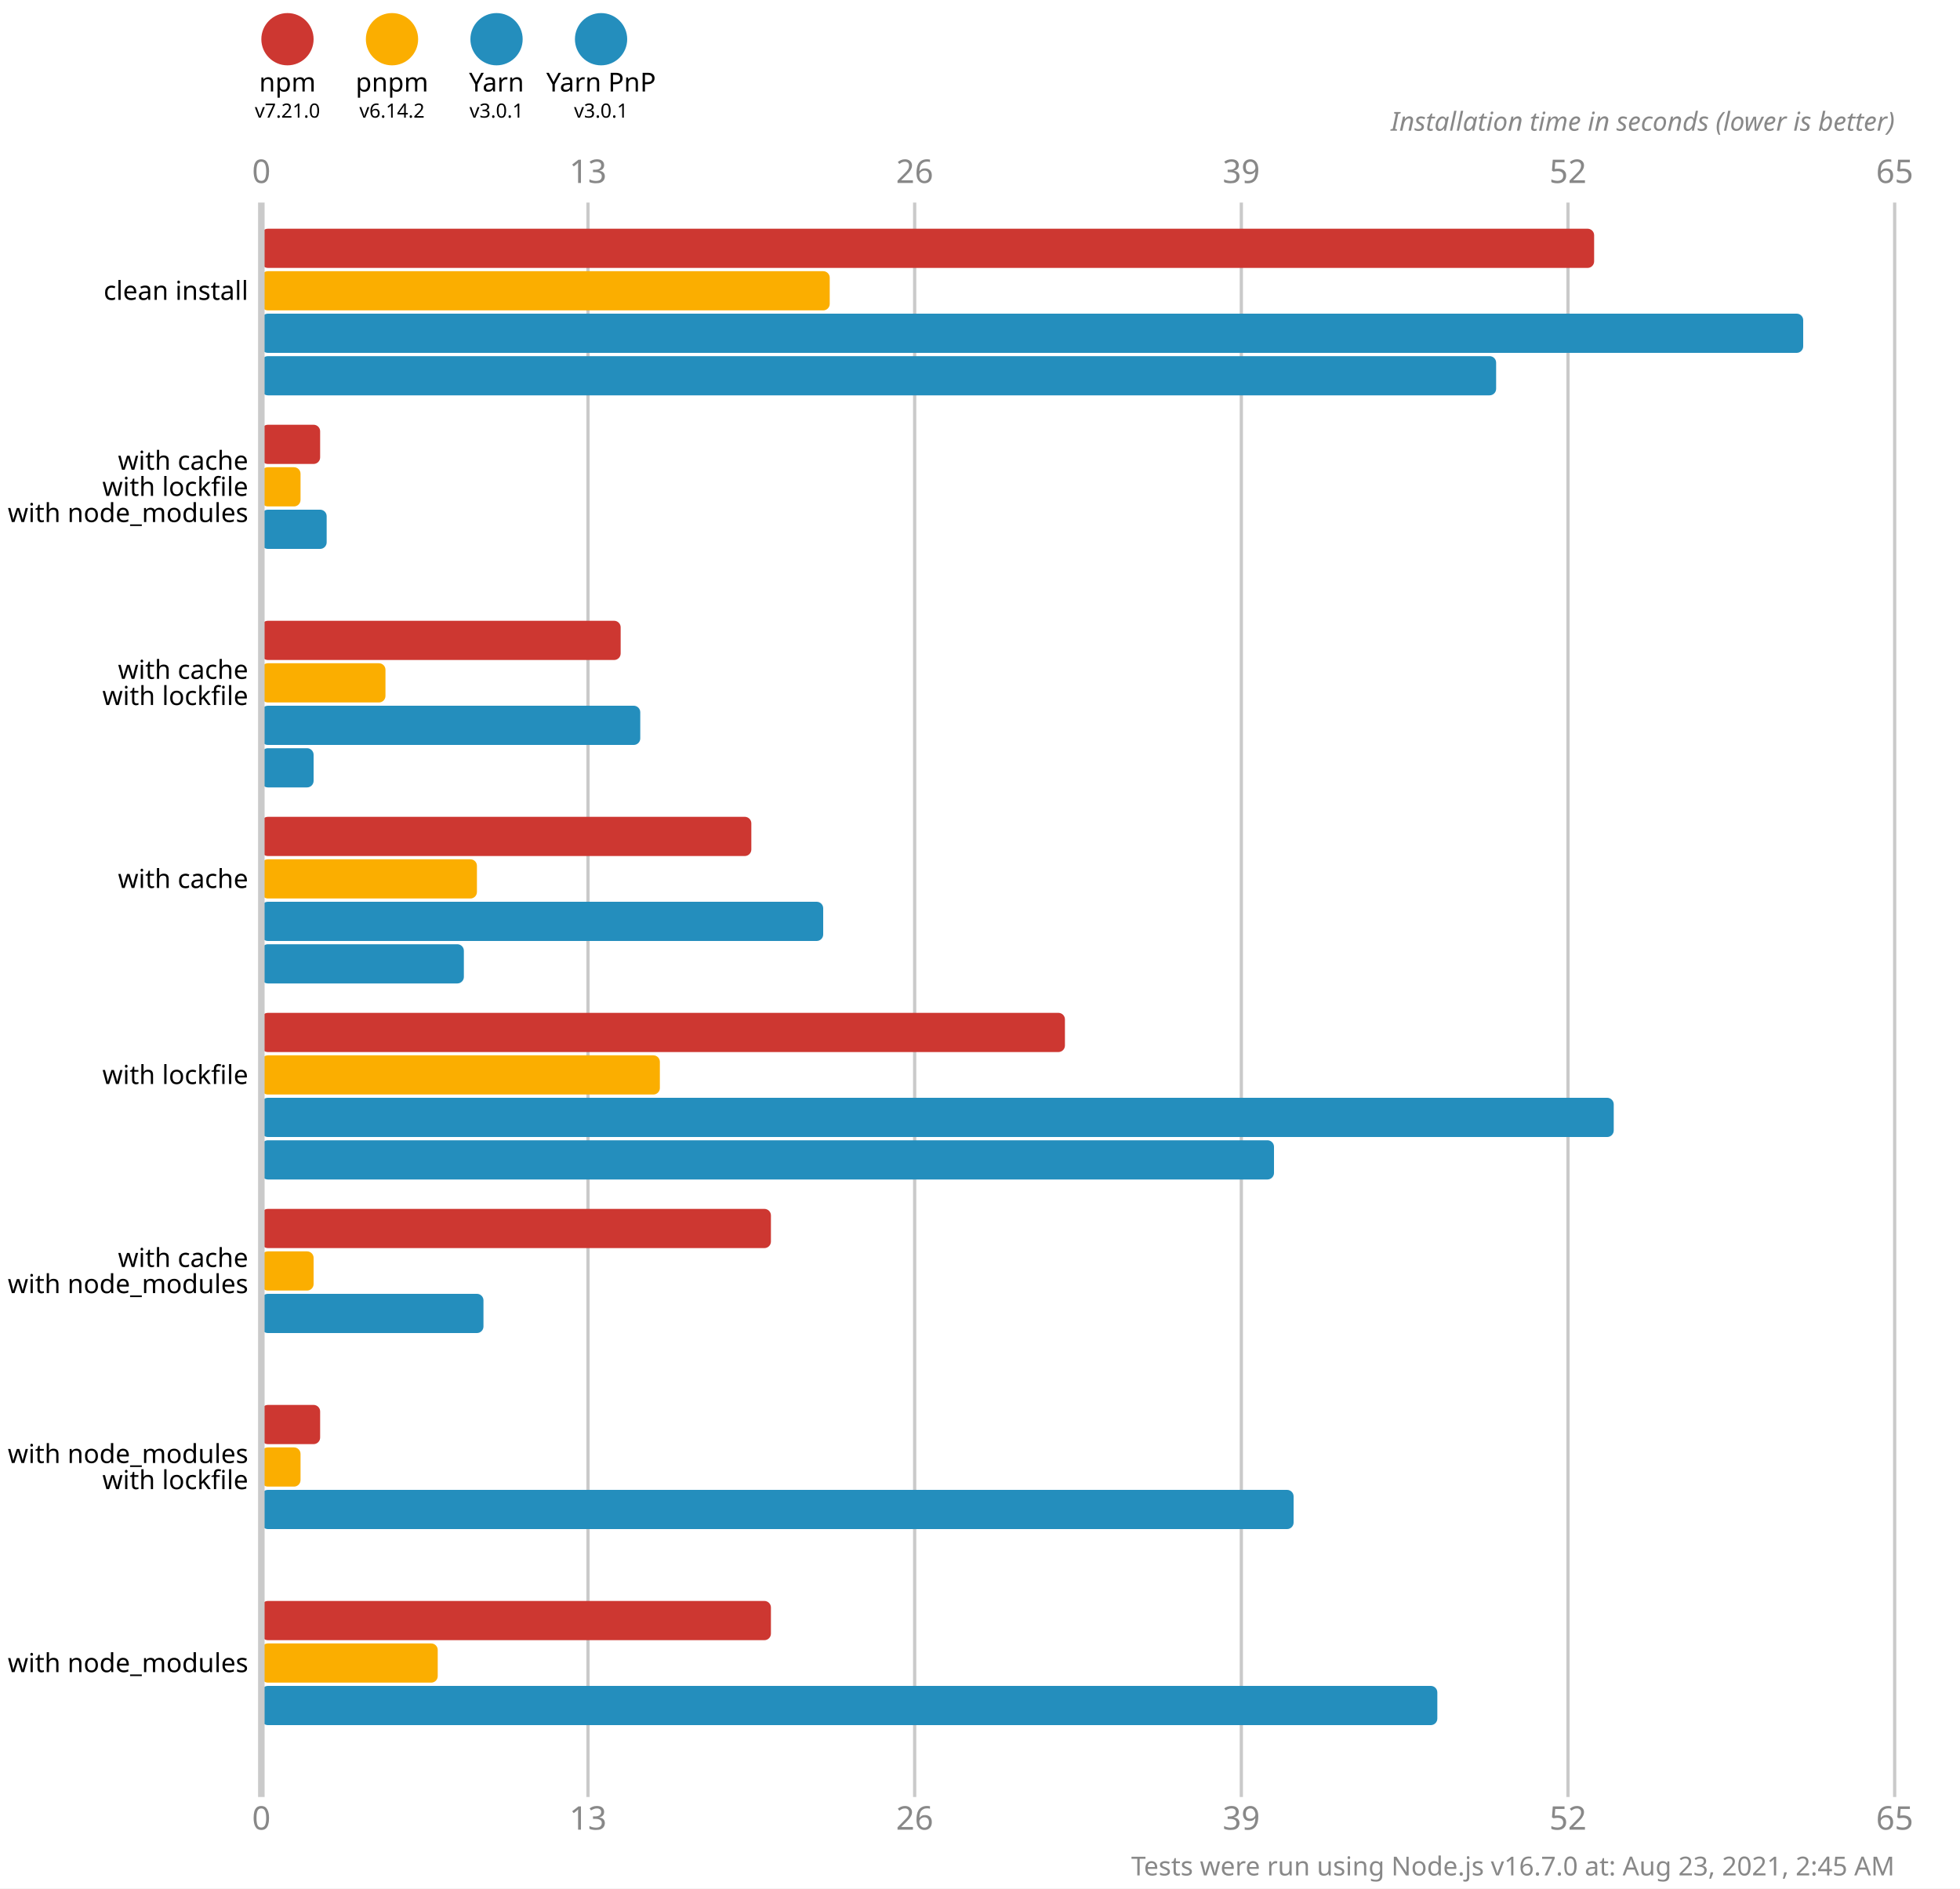
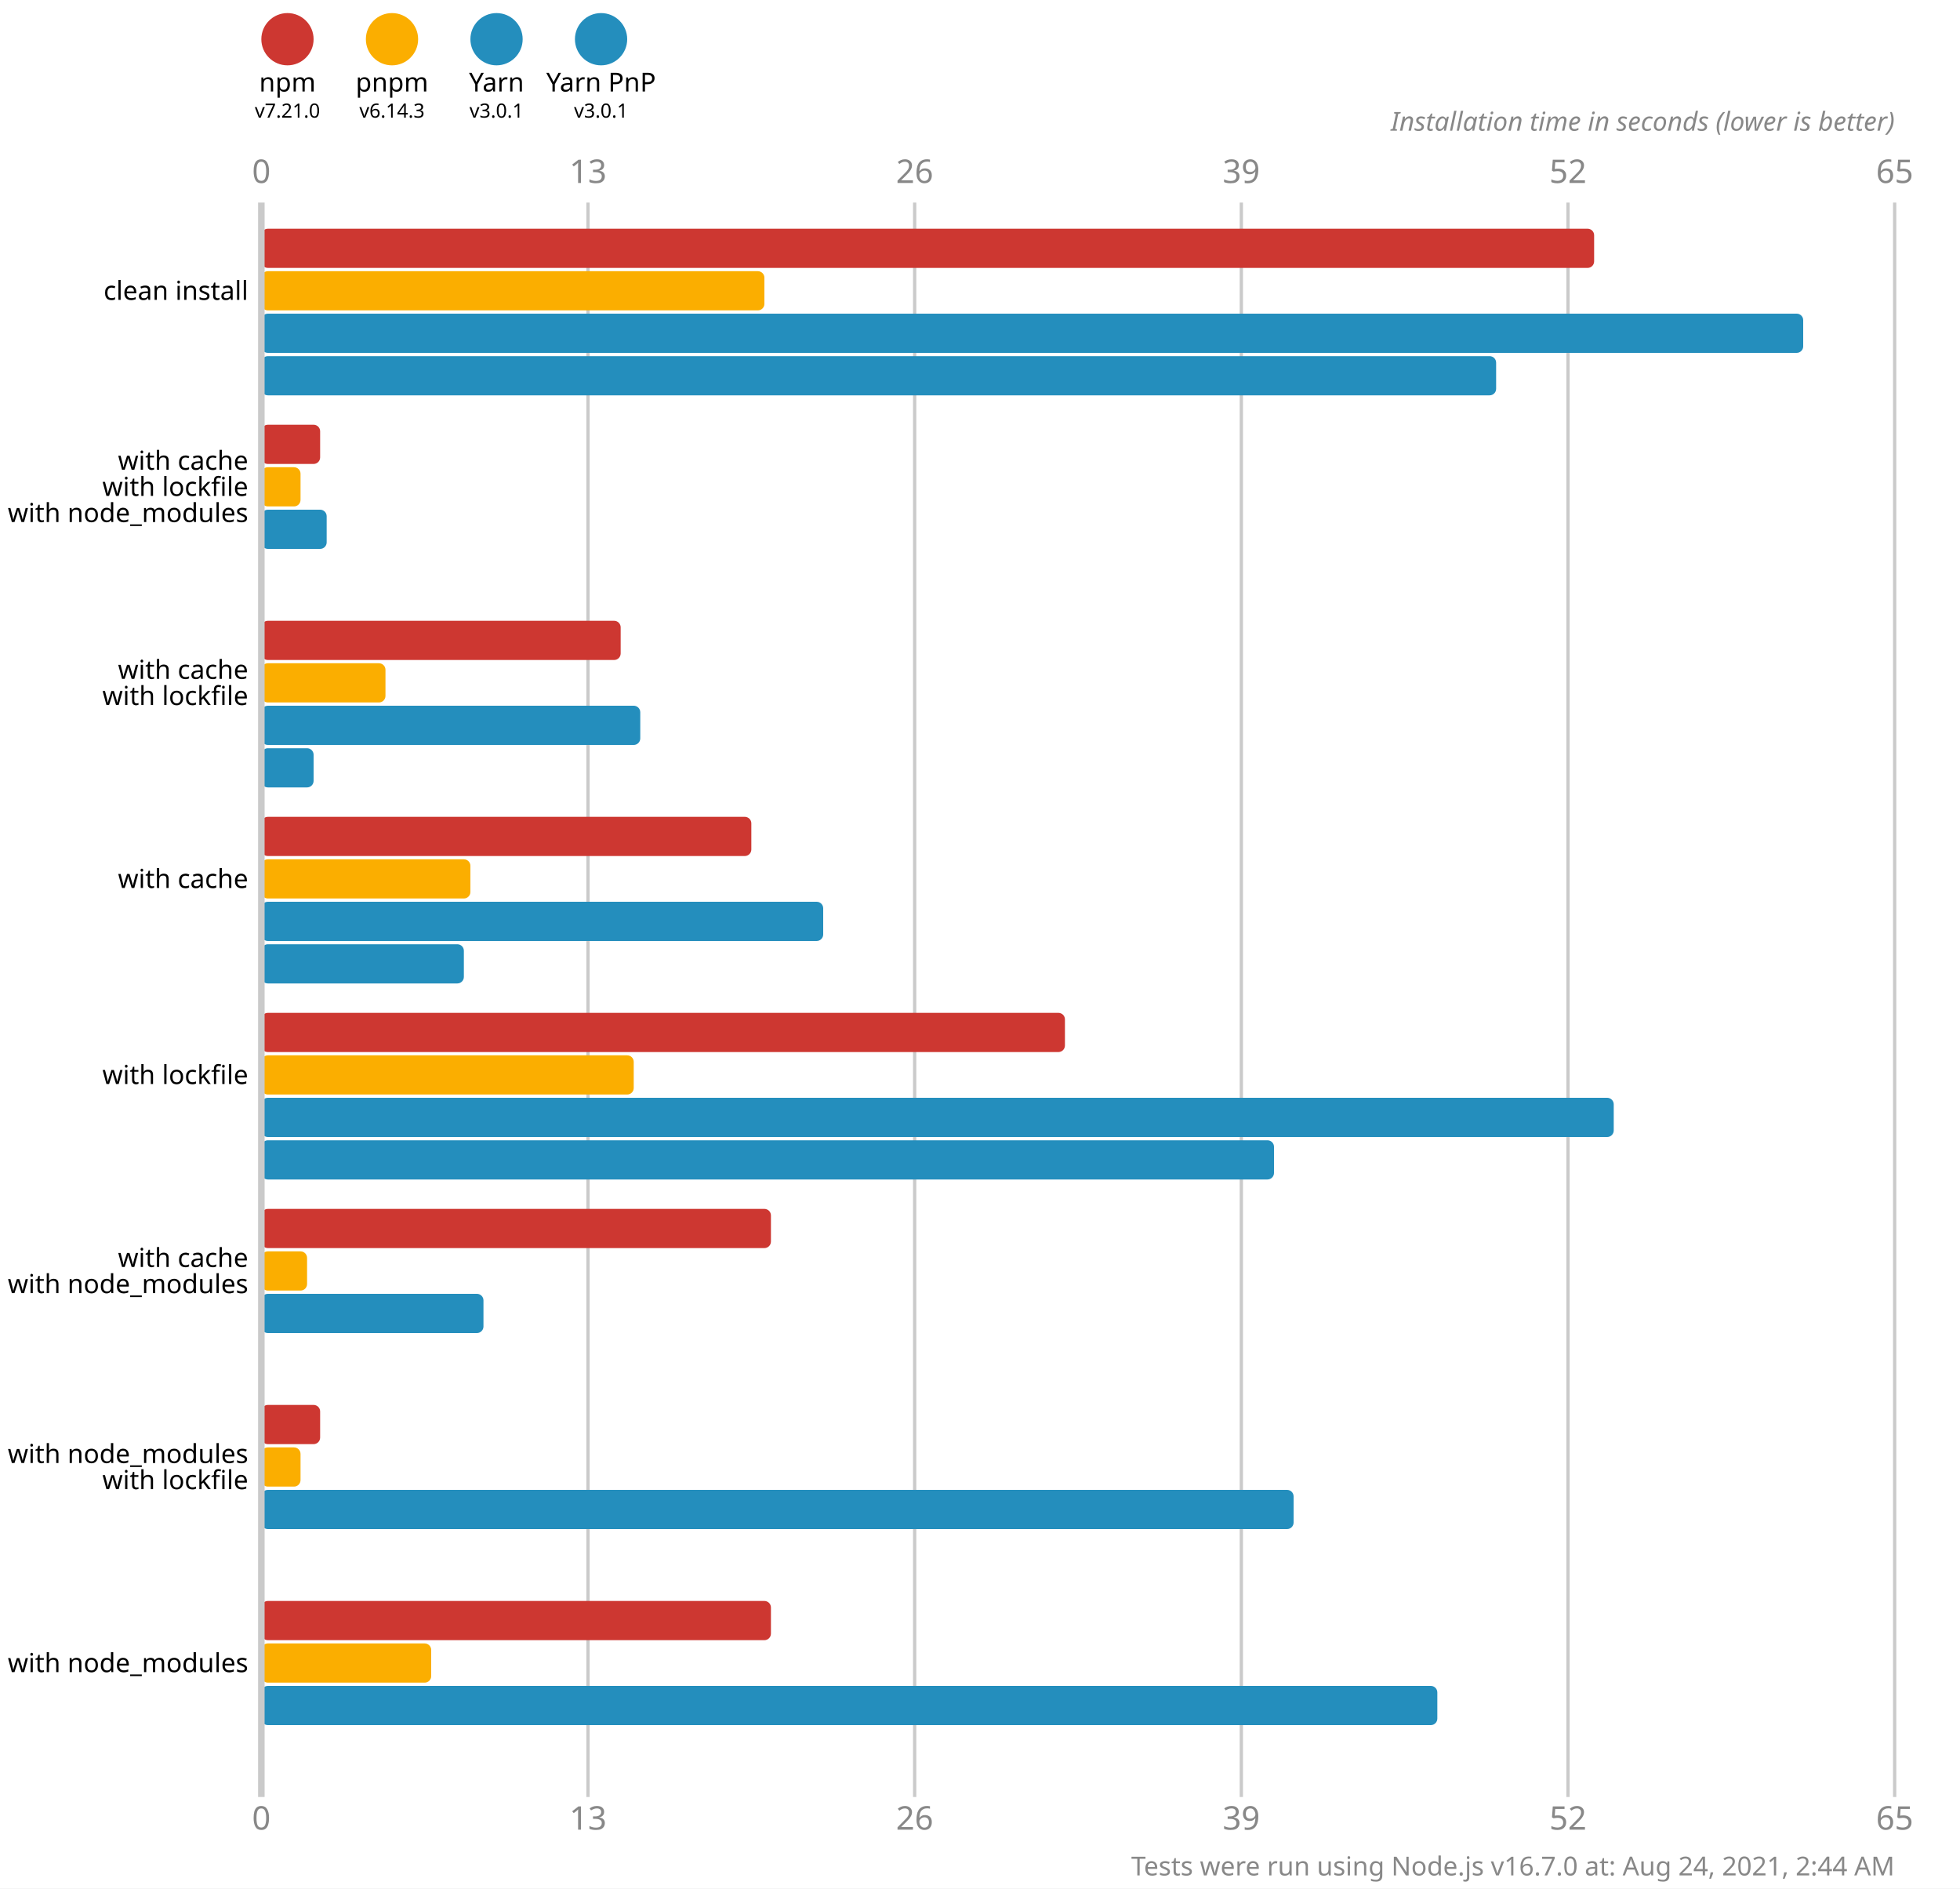
<svg xmlns="http://www.w3.org/2000/svg" version="1.1" viewBox="0 0 300 289">
  <style>
    .font { font-family: sans-serif; }
    .s3 { font-size: 3px; }
    .s4 { font-size: 4px; }
    .s5 { font-size: 5px; }
    .line { stroke: #cacaca; }
    .width { stroke-width: 0.5; }
    .text { fill: #888; }
  </style>
  <rect x="0" y="0" width="300" height="289" fill="#fff" />
  <circle cx="44" cy="6" r="4" fill="#cd3731" />
  <text x="44" y="14" class="font s4" text-anchor="middle">npm</text>
  <text x="44" y="18" class="font s3" text-anchor="middle">v7.21.0</text>
  <circle cx="60" cy="6" r="4" fill="#fbae00" />
  <text x="60" y="14" class="font s4" text-anchor="middle">pnpm</text>
-   <text x="60" y="18" class="font s3" text-anchor="middle">v6.14.2</text>
+   <text x="60" y="18" class="font s3" text-anchor="middle">v6.14.3</text>
  <circle cx="76" cy="6" r="4" fill="#248ebd" />
  <text x="76" y="14" class="font s4" text-anchor="middle">Yarn</text>
  <text x="76" y="18" class="font s3" text-anchor="middle">v3.0.1</text>
  <circle cx="92" cy="6" r="4" fill="#248ebd" />
  <text x="92" y="14" class="font s4" text-anchor="middle">Yarn PnP</text>
  <text x="92" y="18" class="font s3" text-anchor="middle">v3.0.1</text>
  <text x="40" y="28" class="font s5 text" text-anchor="middle">0</text>
  <text x="40" y="280" class="font s5 text" text-anchor="middle">0</text>
  <line x1="90" y1="31" x2="90" y2="275" class="line width" />
  <text x="90" y="28" class="font s5 text" text-anchor="middle">13</text>
  <text x="90" y="280" class="font s5 text" text-anchor="middle">13</text>
  <line x1="140" y1="31" x2="140" y2="275" class="line width" />
  <text x="140" y="28" class="font s5 text" text-anchor="middle">26</text>
  <text x="140" y="280" class="font s5 text" text-anchor="middle">26</text>
  <line x1="190" y1="31" x2="190" y2="275" class="line width" />
  <text x="190" y="28" class="font s5 text" text-anchor="middle">39</text>
  <text x="190" y="280" class="font s5 text" text-anchor="middle">39</text>
  <line x1="240" y1="31" x2="240" y2="275" class="line width" />
  <text x="240" y="28" class="font s5 text" text-anchor="middle">52</text>
  <text x="240" y="280" class="font s5 text" text-anchor="middle">52</text>
  <line x1="290" y1="31" x2="290" y2="275" class="line width" />
  <text x="290" y="28" class="font s5 text" text-anchor="middle">65</text>
  <text x="290" y="280" class="font s5 text" text-anchor="middle">65</text>
  <text x="290" y="20" class="font s4 text" font-style="italic" text-anchor="end">Installation time in seconds (lower is better)</text>
  <rect x="40" y="35" width="204" height="6" fill="#cd3731" rx="1" ry="1" />
-   <rect x="40" y="41.5" width="87" height="6" fill="#fbae00" rx="1" ry="1" />
+   <rect x="40" y="41.5" width="77" height="6" fill="#fbae00" rx="1" ry="1" />
  <rect x="40" y="48" width="236" height="6" fill="#248ebd" rx="1" ry="1" />
  <rect x="40" y="54.5" width="189" height="6" fill="#248ebd" rx="1" ry="1" />
  <rect x="40" y="65" width="9" height="6" fill="#cd3731" rx="1" ry="1" />
  <rect x="40" y="71.5" width="6" height="6" fill="#fbae00" rx="1" ry="1" />
  <rect x="40" y="78" width="10" height="6" fill="#248ebd" rx="1" ry="1" />
  <rect x="40" y="84.5" width="0" height="6" fill="#248ebd" rx="1" ry="1" />
  <rect x="40" y="95" width="55" height="6" fill="#cd3731" rx="1" ry="1" />
  <rect x="40" y="101.5" width="19" height="6" fill="#fbae00" rx="1" ry="1" />
  <rect x="40" y="108" width="58" height="6" fill="#248ebd" rx="1" ry="1" />
  <rect x="40" y="114.5" width="8" height="6" fill="#248ebd" rx="1" ry="1" />
  <rect x="40" y="125" width="75" height="6" fill="#cd3731" rx="1" ry="1" />
-   <rect x="40" y="131.5" width="33" height="6" fill="#fbae00" rx="1" ry="1" />
+   <rect x="40" y="131.5" width="32" height="6" fill="#fbae00" rx="1" ry="1" />
  <rect x="40" y="138" width="86" height="6" fill="#248ebd" rx="1" ry="1" />
  <rect x="40" y="144.5" width="31" height="6" fill="#248ebd" rx="1" ry="1" />
  <rect x="40" y="155" width="123" height="6" fill="#cd3731" rx="1" ry="1" />
-   <rect x="40" y="161.5" width="61" height="6" fill="#fbae00" rx="1" ry="1" />
+   <rect x="40" y="161.5" width="57" height="6" fill="#fbae00" rx="1" ry="1" />
  <rect x="40" y="168" width="207" height="6" fill="#248ebd" rx="1" ry="1" />
  <rect x="40" y="174.5" width="155" height="6" fill="#248ebd" rx="1" ry="1" />
  <rect x="40" y="185" width="78" height="6" fill="#cd3731" rx="1" ry="1" />
-   <rect x="40" y="191.5" width="8" height="6" fill="#fbae00" rx="1" ry="1" />
+   <rect x="40" y="191.5" width="7" height="6" fill="#fbae00" rx="1" ry="1" />
  <rect x="40" y="198" width="34" height="6" fill="#248ebd" rx="1" ry="1" />
  <rect x="40" y="204.5" width="0" height="6" fill="#248ebd" rx="1" ry="1" />
  <rect x="40" y="215" width="9" height="6" fill="#cd3731" rx="1" ry="1" />
  <rect x="40" y="221.5" width="6" height="6" fill="#fbae00" rx="1" ry="1" />
  <rect x="40" y="228" width="158" height="6" fill="#248ebd" rx="1" ry="1" />
  <rect x="40" y="234.5" width="0" height="6" fill="#248ebd" rx="1" ry="1" />
  <rect x="40" y="245" width="78" height="6" fill="#cd3731" rx="1" ry="1" />
-   <rect x="40" y="251.5" width="27" height="6" fill="#fbae00" rx="1" ry="1" />
+   <rect x="40" y="251.5" width="26" height="6" fill="#fbae00" rx="1" ry="1" />
  <rect x="40" y="258" width="180" height="6" fill="#248ebd" rx="1" ry="1" />
  <rect x="40" y="264.5" width="0" height="6" fill="#248ebd" rx="1" ry="1" />
  <line x1="40" y1="31" x2="40" y2="275" class="line" />
  <text x="38" y="44.5" class="font s4" dominant-baseline="middle" text-anchor="end">clean install</text>
  <text x="38" y="70.5" class="font s4" dominant-baseline="middle" text-anchor="end">with cache</text>
  <text x="38" y="74.5" class="font s4" dominant-baseline="middle" text-anchor="end">with lockfile</text>
  <text x="38" y="78.5" class="font s4" dominant-baseline="middle" text-anchor="end">with node_modules</text>
  <text x="38" y="102.5" class="font s4" dominant-baseline="middle" text-anchor="end">with cache</text>
  <text x="38" y="106.5" class="font s4" dominant-baseline="middle" text-anchor="end">with lockfile</text>
  <text x="38" y="134.5" class="font s4" dominant-baseline="middle" text-anchor="end">with cache</text>
  <text x="38" y="164.5" class="font s4" dominant-baseline="middle" text-anchor="end">with lockfile</text>
  <text x="38" y="192.5" class="font s4" dominant-baseline="middle" text-anchor="end">with cache</text>
  <text x="38" y="196.5" class="font s4" dominant-baseline="middle" text-anchor="end">with node_modules</text>
  <text x="38" y="222.5" class="font s4" dominant-baseline="middle" text-anchor="end">with node_modules</text>
  <text x="38" y="226.5" class="font s4" dominant-baseline="middle" text-anchor="end">with lockfile</text>
  <text x="38" y="254.5" class="font s4" dominant-baseline="middle" text-anchor="end">with node_modules</text>
-   <text x="290" y="287" class="font s4 text" text-anchor="end">Tests were run using Node.js v16.7.0 at: Aug 23, 2021, 2:45 AM</text>
+   <text x="290" y="287" class="font s4 text" text-anchor="end">Tests were run using Node.js v16.7.0 at: Aug 24, 2021, 2:44 AM</text>
</svg>
